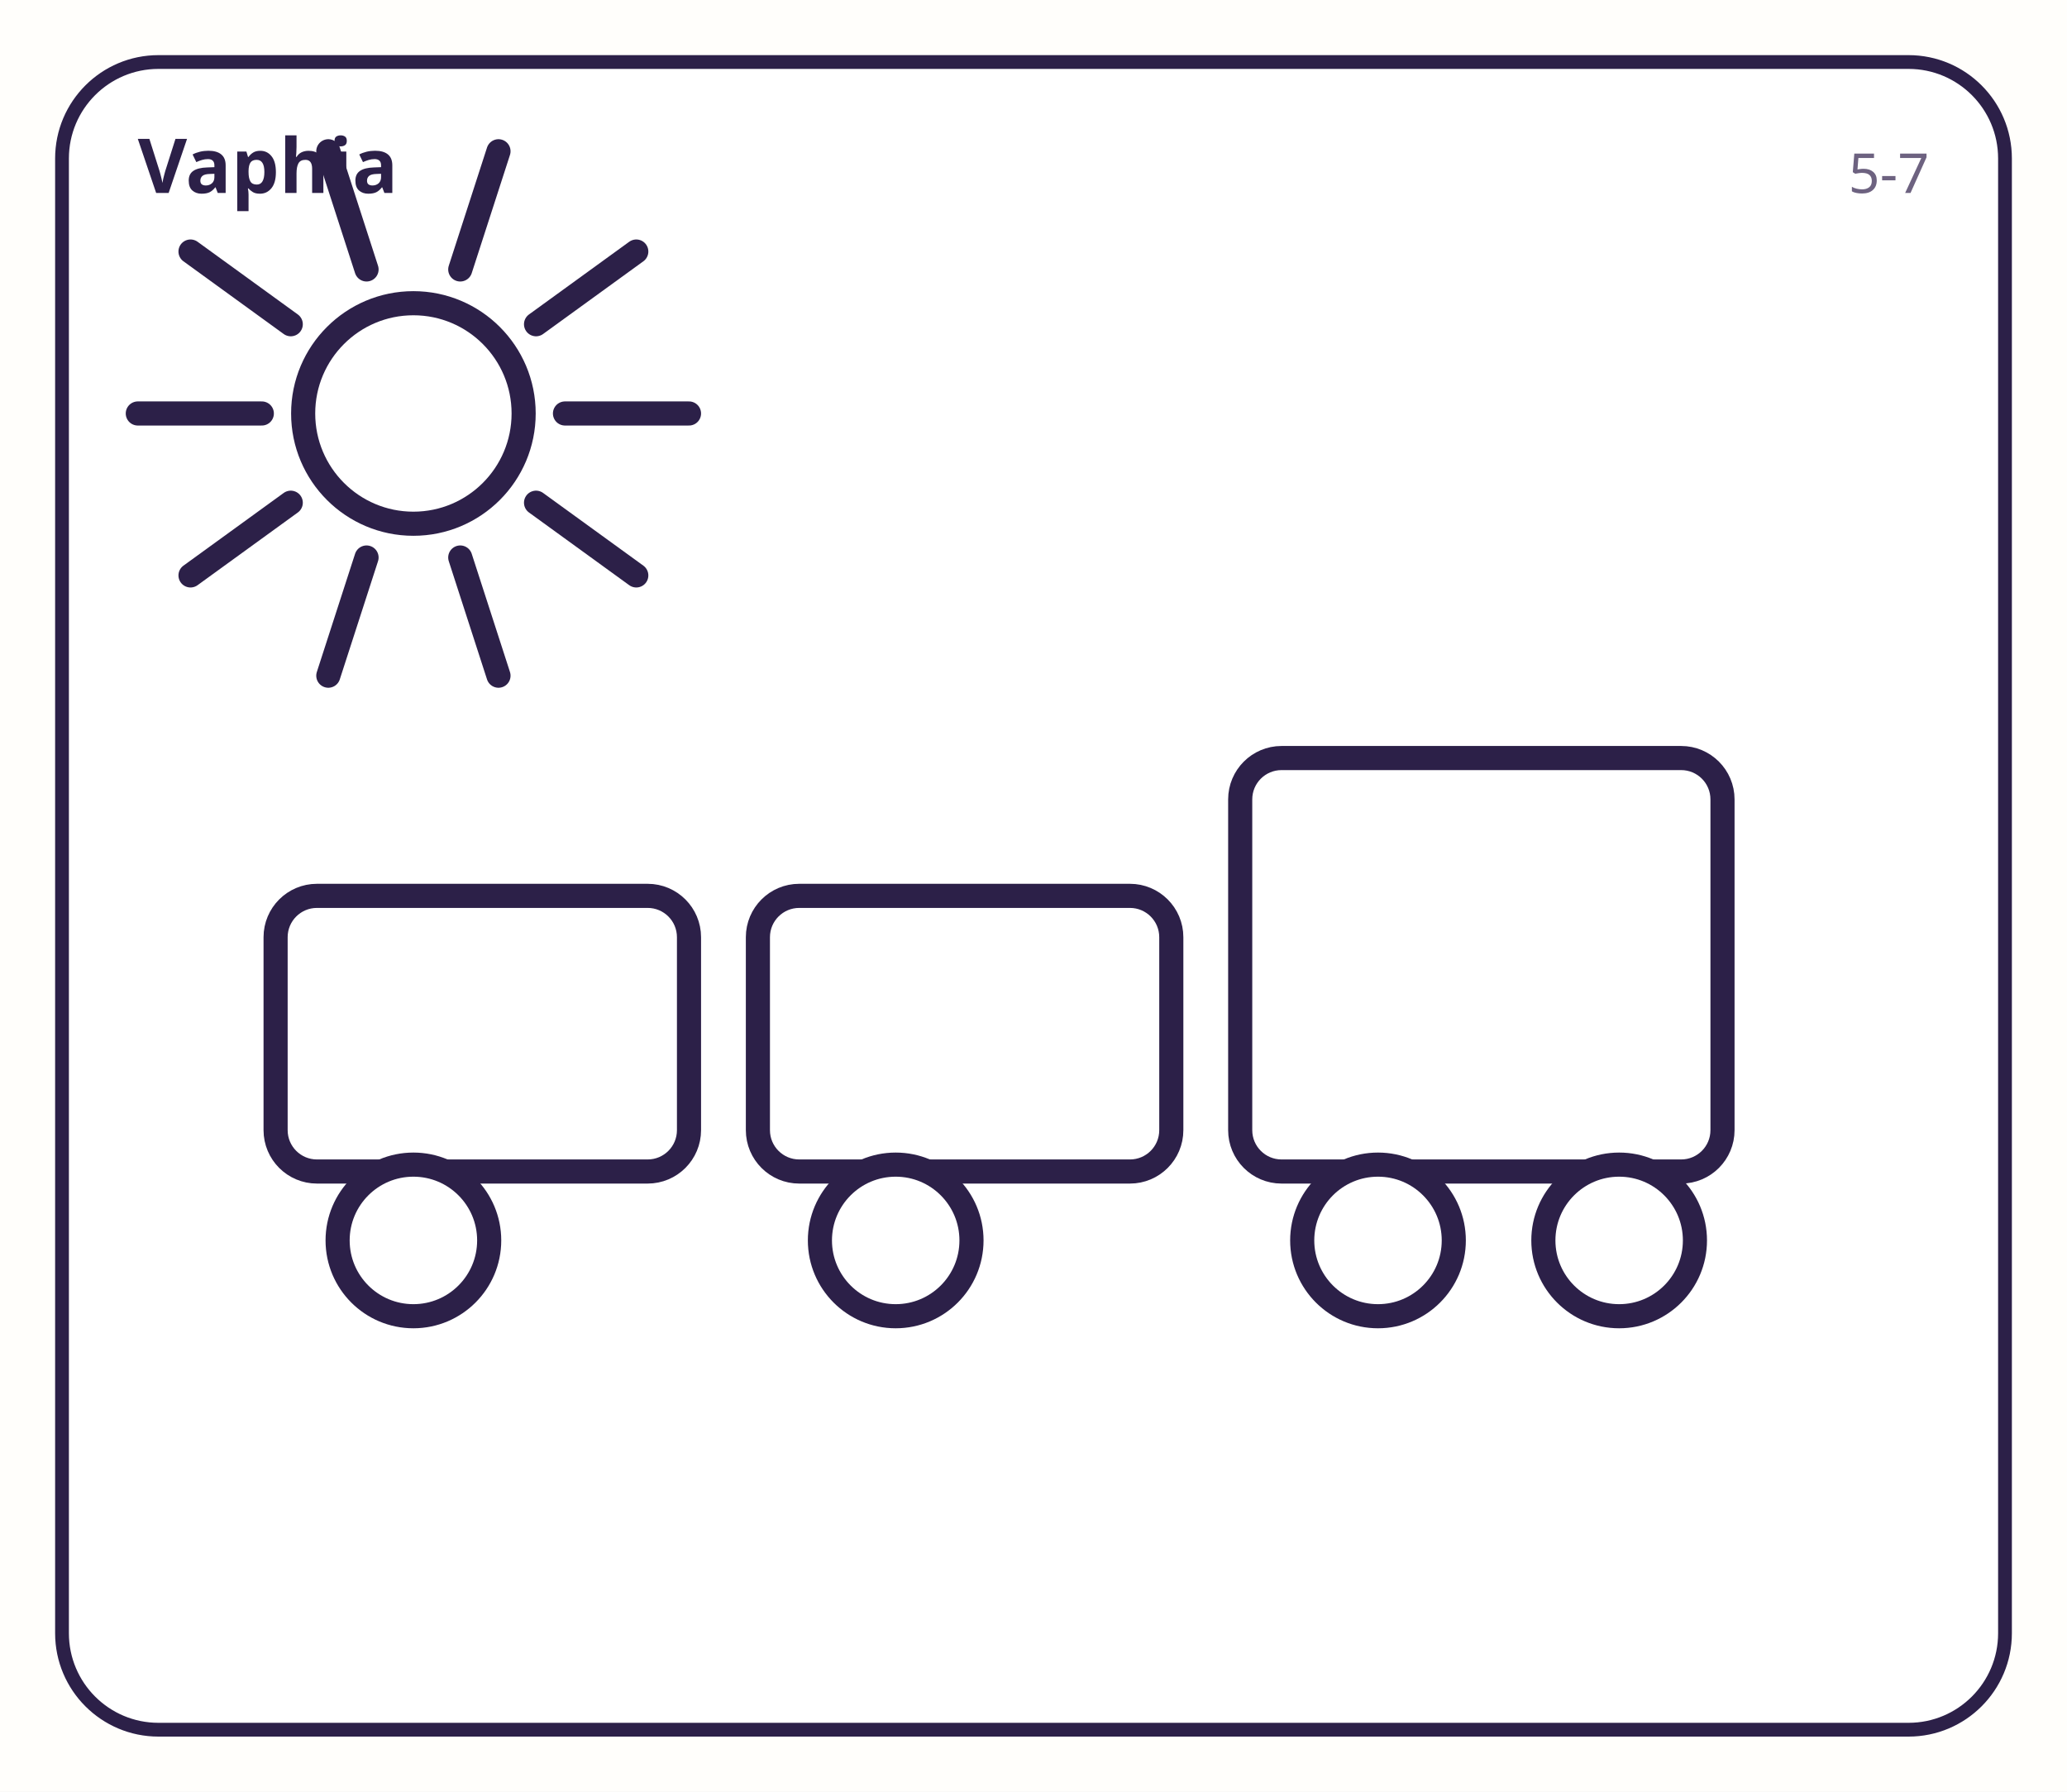
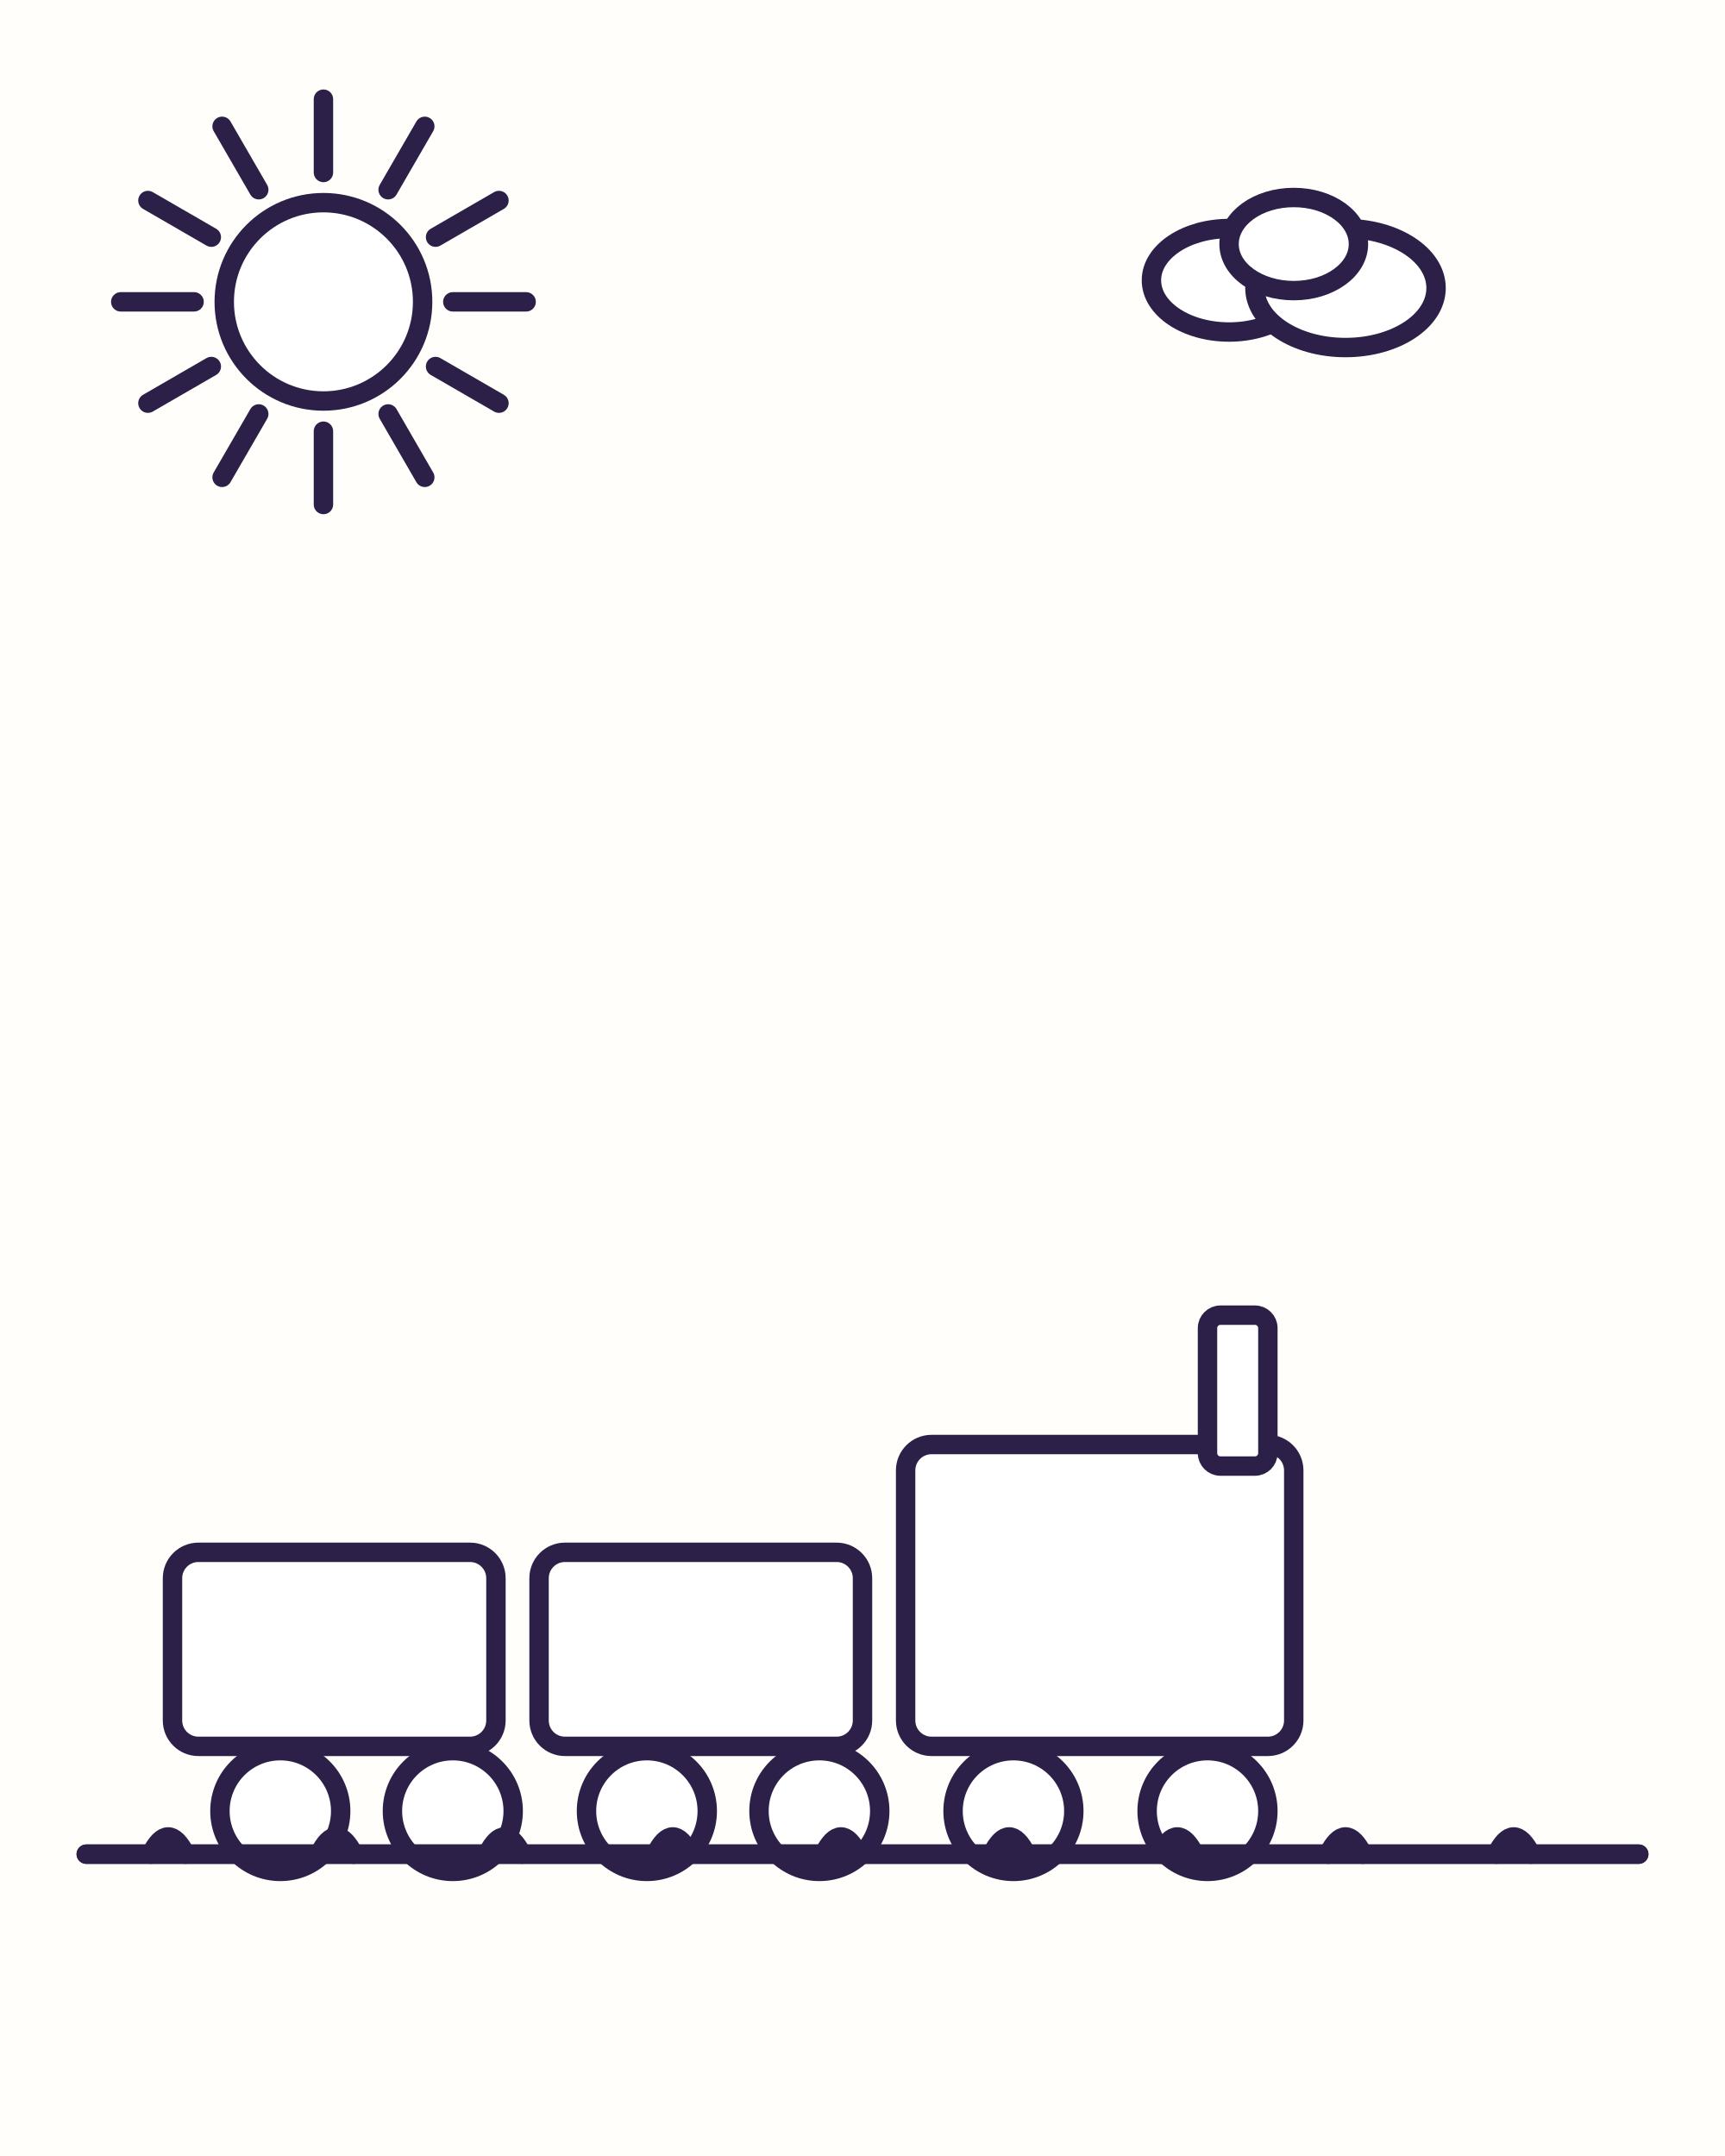
- <svg xmlns="http://www.w3.org/2000/svg" viewBox="0 0 600 520" role="img" aria-label="A Train">
-   <rect width="600" height="520" fill="#fffefb" />
-   <rect x="18" y="18" width="564" height="484" rx="28" fill="#fff" stroke="#2c2048" stroke-width="4" />
-   <text x="40" y="56" font-family="Nunito, ui-rounded, sans-serif" font-size="22" font-weight="800" fill="#2c2048">Vaphia</text>
-   <text x="560" y="56" text-anchor="end" font-family="Nunito, ui-rounded, sans-serif" font-size="16" fill="#6d6280">5-7</text>
-   <g fill="#fff" stroke="#2c2048" stroke-linejoin="round" stroke-linecap="round" stroke-width="7">
-     <rect x="80" y="260" width="120" height="80" rx="12" />
-     <rect x="220" y="260" width="120" height="80" rx="12" />
-     <rect x="360" y="220" width="140" height="120" rx="12" />
-     <circle cx="120" cy="360" r="22" />
-     <circle cx="260" cy="360" r="22" />
-     <circle cx="400" cy="360" r="22" />
-     <circle cx="470" cy="360" r="22" />
-     <circle cx="120" cy="120" r="32" />
-     <line x1="164.0" y1="120.0" x2="200.0" y2="120.0" />
-     <line x1="155.6" y1="145.9" x2="184.7" y2="167.0" />
-     <line x1="133.6" y1="161.8" x2="144.7" y2="196.1" />
-     <line x1="106.4" y1="161.8" x2="95.3" y2="196.1" />
-     <line x1="84.4" y1="145.9" x2="55.3" y2="167.0" />
-     <line x1="76.0" y1="120.0" x2="40.0" y2="120.0" />
-     <line x1="84.4" y1="94.1" x2="55.3" y2="73.0" />
-     <line x1="106.4" y1="78.2" x2="95.3" y2="43.9" />
-     <line x1="133.6" y1="78.2" x2="144.7" y2="43.9" />
-     <line x1="155.6" y1="94.1" x2="184.7" y2="73.0" />
+ <svg xmlns="http://www.w3.org/2000/svg" viewBox="0 0 800 1000" role="img" aria-label="A Train">
+   <rect width="800" height="1000" fill="#fffefb" />
+   <g fill="#fff" stroke="#2c2048" stroke-linejoin="round" stroke-linecap="round" stroke-width="9">
+     <circle cx="150" cy="140" r="46" />
+     <line x1="210.0" y1="140.0" x2="244.0" y2="140.0" />
+     <line x1="202.0" y1="170.0" x2="231.4" y2="187.0" />
+     <line x1="180.0" y1="192.0" x2="197.0" y2="221.4" />
+     <line x1="150.0" y1="200.0" x2="150.0" y2="234.0" />
+     <line x1="120.0" y1="192.0" x2="103.0" y2="221.4" />
+     <line x1="98.0" y1="170.0" x2="68.6" y2="187.0" />
+     <line x1="90.0" y1="140.0" x2="56.0" y2="140.0" />
+     <line x1="98.0" y1="110.0" x2="68.6" y2="93.0" />
+     <line x1="120.0" y1="88.0" x2="103.0" y2="58.6" />
+     <line x1="150.0" y1="80.0" x2="150.0" y2="46.0" />
+     <line x1="180.0" y1="88.0" x2="197.0" y2="58.6" />
+     <line x1="202.0" y1="110.0" x2="231.4" y2="93.0" />
+     <ellipse cx="570.0" cy="130" rx="36.0" ry="24.0" />
+     <ellipse cx="624.0" cy="133.6" rx="42.0" ry="27.6" />
+     <ellipse cx="600" cy="113.2" rx="30.0" ry="21.6" />
+     <rect x="80" y="720" width="150" height="90" rx="12" />
+     <rect x="250" y="720" width="150" height="90" rx="12" />
+     <rect x="420" y="670" width="180" height="140" rx="12" />
+     <rect x="560" y="610" width="28" height="70" rx="6" />
+     <circle cx="130" cy="840" r="28" />
+     <circle cx="210" cy="840" r="28" />
+     <circle cx="300" cy="840" r="28" />
+     <circle cx="380" cy="840" r="28" />
+     <circle cx="470" cy="840" r="28" />
+     <circle cx="560" cy="840" r="28" />
+     <line x1="40" y1="860" x2="760" y2="860" />
+     <line x1="40" y1="860" x2="760" y2="860" />
+     <path d="M70 860 q8 -16 16 0" fill="none" />
+     <path d="M148 860 q8 -16 16 0" fill="none" />
+     <path d="M226 860 q8 -16 16 0" fill="none" />
+     <path d="M304 860 q8 -16 16 0" fill="none" />
+     <path d="M382 860 q8 -16 16 0" fill="none" />
+     <path d="M460 860 q8 -16 16 0" fill="none" />
+     <path d="M538 860 q8 -16 16 0" fill="none" />
+     <path d="M616 860 q8 -16 16 0" fill="none" />
+     <path d="M694 860 q8 -16 16 0" fill="none" />
  </g>
</svg>
